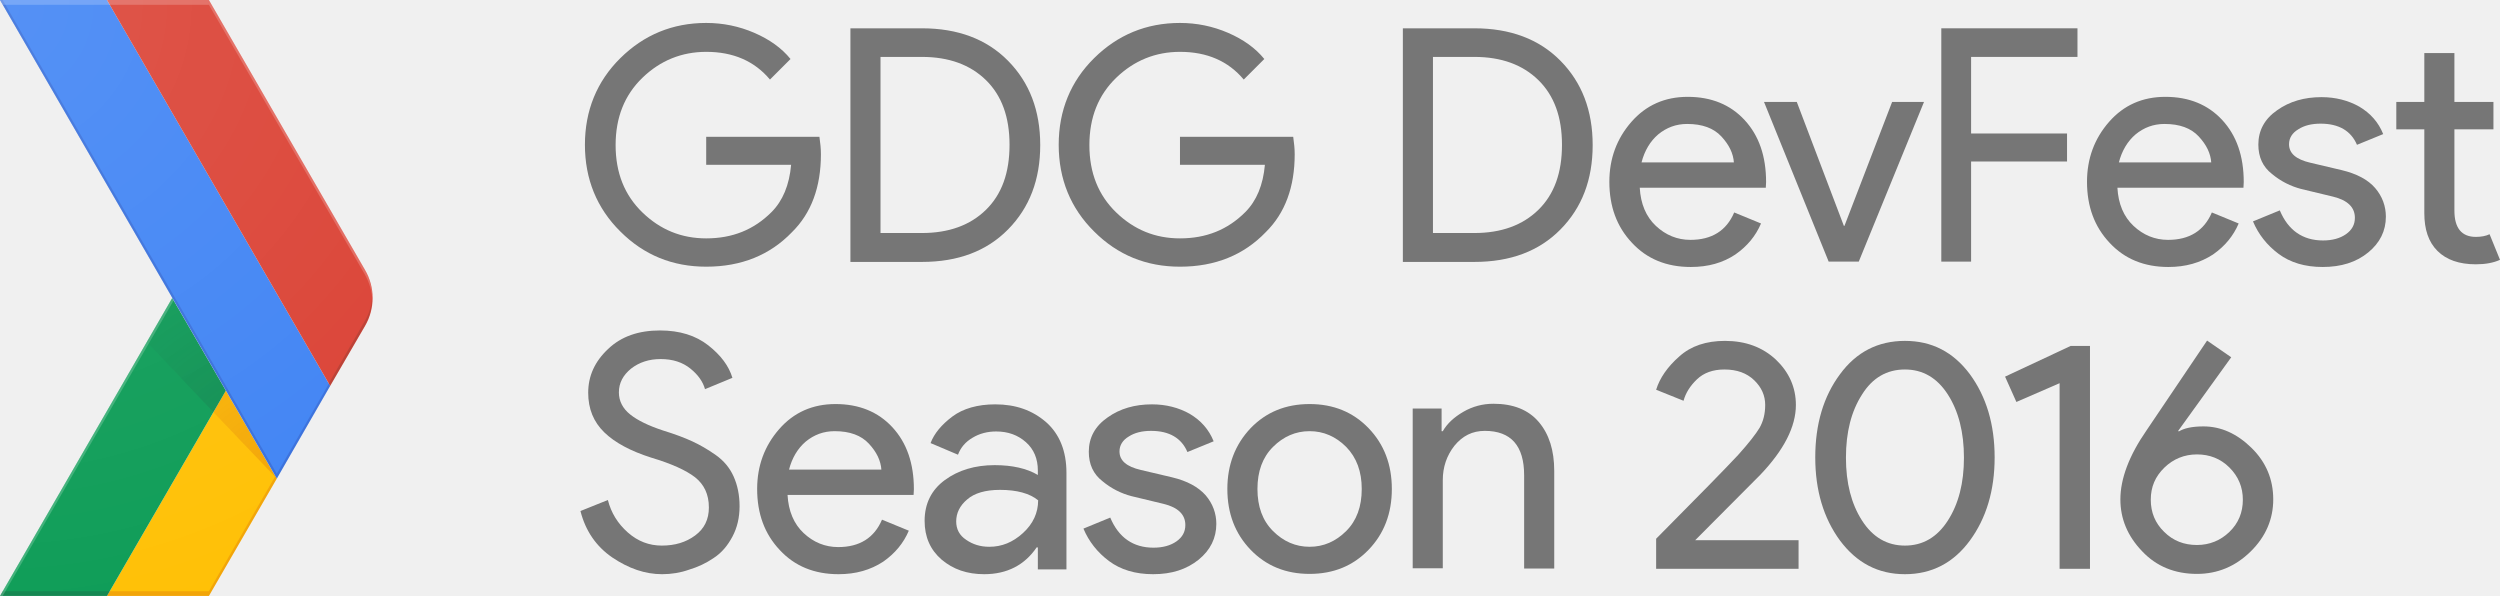
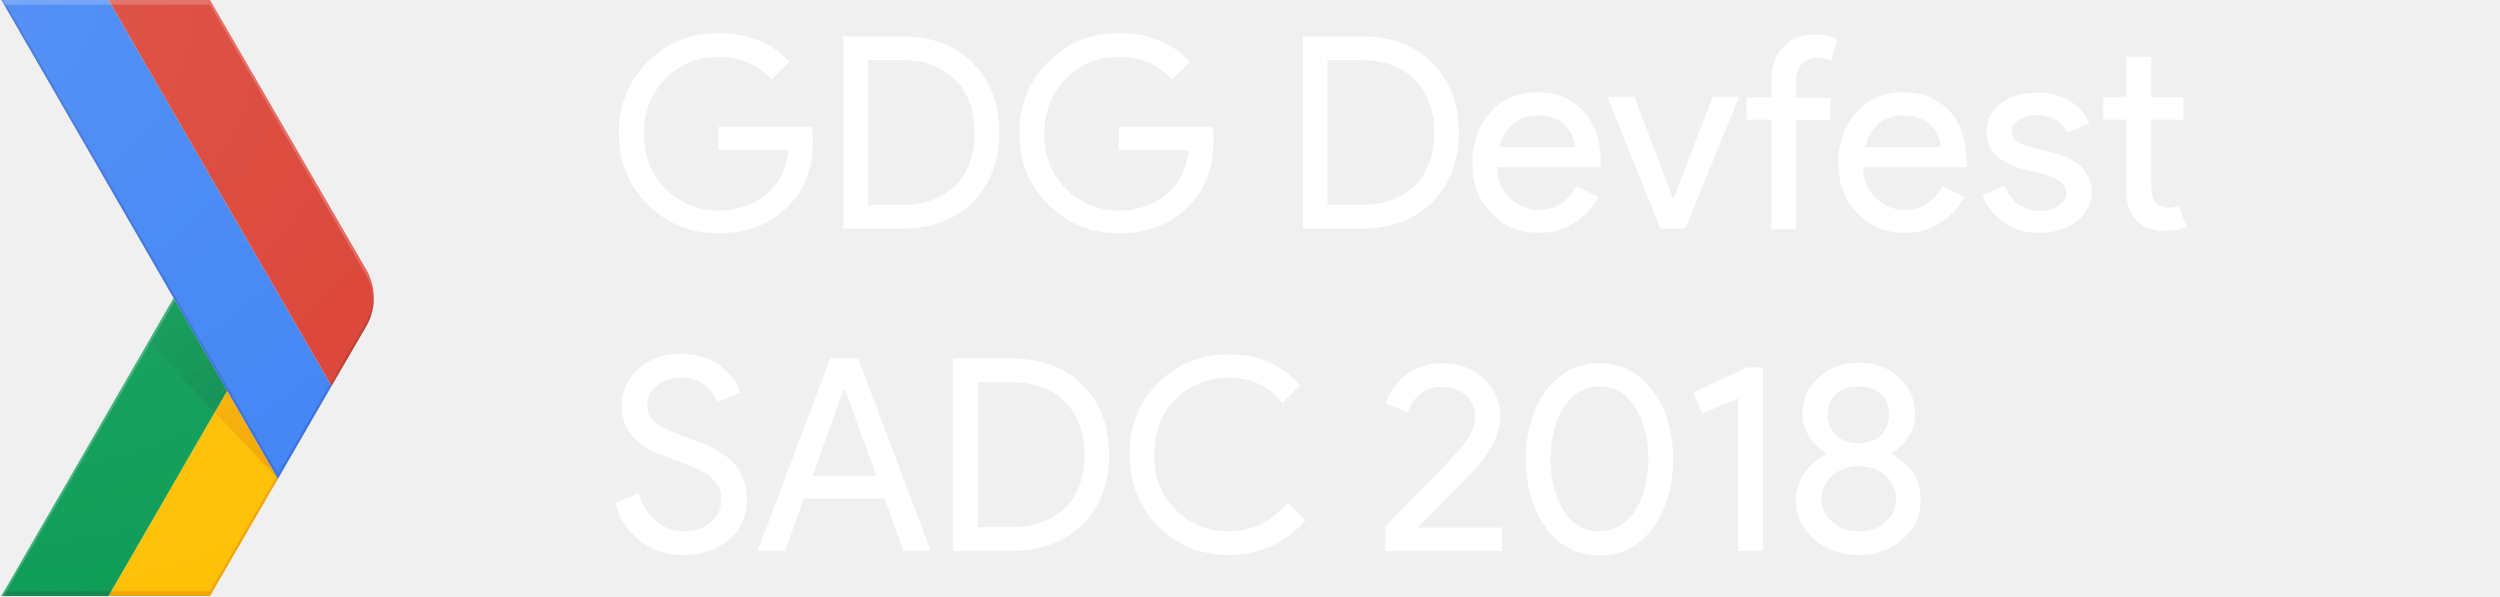
- <svg xmlns="http://www.w3.org/2000/svg" id="Layer_4" viewBox="0 0 839 200">
-   <style>.st0{fill:none;} .st1{fill:#FFC107;} .st2{fill:#0F9D58;} .st3{opacity:0.2;fill:#BF360C;enable-background:new ;} .st4{opacity:0.2;fill:#263238;enable-background:new ;} .st5{opacity:0.2;fill:#FFFFFF;enable-background:new ;} .st6{fill:url(#XMLID_126_);} .st7{fill:url(#XMLID_127_);} .st8{fill:#4285F4;} .st9{fill:#DB4437;} .st10{opacity:0.2;fill:#1A237E;enable-background:new ;} .st11{opacity:0.2;fill:#3E2723;enable-background:new ;} .st12{fill:url(#XMLID_128_);} .st13{fill:#767676;}</style>
-   <g id="XMLID_60_">
-     <g id="XMLID_61_">
-       <g id="XMLID_62_">
-         <path id="XMLID_106_" class="st0" d="M122.5 90.6L70.1 0H0l57.8 100L0 200h70.1l52.4-90.6c3.3-5.8 3.3-13 0-18.8z" />
-         <path id="XMLID_105_" class="st1" d="M92.4 159.8l-16.6-28.7L35.9 200h34.2l22.8-39.4z" />
-         <path id="XMLID_104_" class="st0" d="M122.5 90.6L70.1 0H0l57.8 100L0 200h70.1l52.4-90.6c3.3-5.8 3.3-13 0-18.8z" />
-         <path id="XMLID_103_" class="st2" d="M57.8 100l18 31.1L35.9 200H0z" />
-         <path id="XMLID_102_" class="st0" d="M122.5 90.6L70.1 0H0l57.8 100L0 200h70.1l52.4-90.6c3.3-5.8 3.3-13 0-18.8z" />
-         <path id="XMLID_101_" class="st3" d="M70.1 198.4H36.8l-.9 1.6h34.2l22.8-39.4-.5-.8z" />
-         <path id="XMLID_100_" class="st0" d="M122.5 90.6L70.1 0H0l57.8 100L0 200h70.1l52.4-90.6c3.3-5.8 3.3-13 0-18.8z" />
-         <path id="XMLID_99_" class="st4" d="M.9 198.4L0 200h35.9l.9-1.6z" />
-         <path id="XMLID_98_" class="st0" d="M122.5 90.6L70.1 0H0l57.8 100L0 200h70.1l52.4-90.6c3.3-5.8 3.3-13 0-18.8z" />
-         <path id="XMLID_96_" class="st5" d="M0 200h.9l57.4-99.2-.5-.8z" />
-         <path id="XMLID_94_" class="st0" d="M122.5 90.6L70.1 0H0l57.8 100L0 200h70.1l52.4-90.6c3.3-5.8 3.3-13 0-18.8z" />
-         <radialGradient id="XMLID_126_" cx="92.62" cy="2707.501" r="69.162" gradientTransform="matrix(1 0 0 -1 0 2867.46)" gradientUnits="userSpaceOnUse">
-           <stop offset="0" stop-color="#BF360C" stop-opacity=".2" />
-           <stop offset="1" stop-color="#BF360C" stop-opacity=".02" />
+ <svg xmlns="http://www.w3.org/2000/svg" version="1.1" id="Layer_4" x="0px" y="0px" viewBox="0 0 536.9 128" style="enable-background:new 0 0 536.9 128;" xml:space="preserve">
+   <style type="text/css">
+ 	.st0{fill:#FFFFFF;}
+ 	.st1{fill:none;}
+ 	.st2{fill:#FFC107;}
+ 	.st3{fill:#0F9D58;}
+ 	.st4{opacity:0.2;fill:#BF360C;enable-background:new    ;}
+ 	.st5{opacity:0.2;fill:#263238;enable-background:new    ;}
+ 	.st6{opacity:0.2;fill:#FFFFFF;enable-background:new    ;}
+ 	.st7{fill:url(#XMLID_7_);}
+ 	.st8{fill:url(#XMLID_34_);}
+ 	.st9{fill:#4285F4;}
+ 	.st10{fill:#DB4437;}
+ 	.st11{opacity:0.2;fill:#1A237E;enable-background:new    ;}
+ 	.st12{opacity:0.2;fill:#3E2723;enable-background:new    ;}
+ 	.st13{fill:url(#XMLID_35_);}
+ </style>
+   <g>
+     <path class="st0" d="M174.6,30.2c0,5.8-1.7,10.4-5.1,13.8c-3.8,4.1-8.9,6.1-15.2,6.1c-6,0-11.1-2.1-15.2-6.2   c-4.2-4.2-6.2-9.3-6.2-15.3c0-6.1,2.1-11.2,6.2-15.3c4.2-4.2,9.2-6.2,15.2-6.2c3,0,5.9,0.5,8.6,1.6c2.7,1.1,4.9,2.6,6.6,4.6   l-3.8,3.8c-1.3-1.5-2.9-2.7-4.9-3.6c-2-0.9-4.2-1.3-6.5-1.3c-4.5,0-8.3,1.6-11.4,4.7c-3.1,3.2-4.6,7.1-4.6,11.8   c0,4.7,1.5,8.7,4.6,11.8c3.1,3.1,6.9,4.7,11.4,4.7c4.1,0,7.5-1.2,10.3-3.5c2.7-2.3,4.3-5.5,4.7-9.5h-15v-5h20   C174.5,28.1,174.6,29.2,174.6,30.2z" />
+     <path class="st0" d="M181.1,49.1V7.8h12.6c6.3,0,11.4,1.9,15.2,5.7c3.8,3.8,5.7,8.8,5.7,14.9c0,6.2-1.9,11.2-5.7,15   c-3.8,3.8-8.9,5.7-15.2,5.7H181.1z M186.4,12.9V44h7.3c4.8,0,8.6-1.4,11.4-4.1c2.8-2.7,4.2-6.6,4.2-11.4c0-4.8-1.4-8.6-4.2-11.4   c-2.8-2.8-6.6-4.2-11.4-4.2H186.4z" />
+     <path class="st0" d="M260.6,30.2c0,5.8-1.7,10.4-5.1,13.8c-3.8,4.1-8.9,6.1-15.2,6.1c-6,0-11.1-2.1-15.2-6.2   c-4.2-4.2-6.2-9.3-6.2-15.3c0-6.1,2.1-11.2,6.2-15.3c4.2-4.2,9.2-6.2,15.2-6.2c3,0,5.9,0.5,8.6,1.6c2.7,1.1,4.9,2.6,6.6,4.6   l-3.8,3.8c-1.3-1.5-2.9-2.7-4.9-3.6c-2-0.9-4.2-1.3-6.5-1.3c-4.5,0-8.3,1.6-11.4,4.7c-3.1,3.2-4.6,7.1-4.6,11.8   c0,4.7,1.5,8.7,4.6,11.8c3.1,3.1,6.9,4.7,11.4,4.7c4.1,0,7.5-1.2,10.3-3.5c2.7-2.3,4.3-5.5,4.7-9.5h-15v-5h20   C260.6,28.1,260.6,29.2,260.6,30.2z" />
+     <path class="st0" d="M279.8,49.1V7.8h12.6c6.3,0,11.4,1.9,15.2,5.7c3.8,3.8,5.7,8.8,5.7,14.9c0,6.2-1.9,11.2-5.7,15   c-3.8,3.8-8.9,5.7-15.2,5.7H279.8z M285.1,12.9V44h7.3c4.8,0,8.6-1.4,11.4-4.1c2.8-2.7,4.2-6.6,4.2-11.4c0-4.8-1.4-8.6-4.2-11.4   c-2.8-2.8-6.6-4.2-11.4-4.2H285.1z" />
+     <path class="st0" d="M330.5,50c-4.2,0-7.6-1.4-10.3-4.3c-2.7-2.8-4-6.4-4-10.8c0-4.3,1.3-7.9,3.9-10.8c2.6-2.9,6-4.3,10-4.3   c4.2,0,7.5,1.4,10,4.1c2.5,2.7,3.7,6.5,3.7,11.4l-0.1,0.6h-22.2c0.1,2.8,1,5,2.8,6.7c1.8,1.7,3.9,2.5,6.3,2.5c3.4,0,6-1.7,8-5.1   l4.7,2.3c-1.3,2.4-3,4.2-5.3,5.6C335.9,49.4,333.4,50,330.5,50z M322.1,31.6h16.2c-0.2-2-1-3.6-2.4-4.9c-1.4-1.3-3.4-1.9-5.8-1.9   c-2,0-3.7,0.6-5.2,1.8C323.5,27.9,322.5,29.5,322.1,31.6z" />
+     <path class="st0" d="M361.9,49.1h-5.3l-11.4-28.3h5.8l8.3,21.9h0.1l8.4-21.9h5.7L361.9,49.1z" />
+     <path class="st0" d="M389.9,7.4c1.9,0,3.5,0.3,4.7,1l-1.4,4.7c-0.9-0.5-2-0.7-3.1-0.7c-1.3,0-2.4,0.5-3.2,1.4   c-0.8,0.9-1.2,2.1-1.2,3.6v3.6h7.4v4.8h-7.4v23.4h-5.3V25.7h-5.3v-4.8h5.3v-4.1c0-2.8,0.9-5.1,2.7-6.8   C384.8,8.2,387.1,7.4,389.9,7.4z" />
+     <path class="st0" d="M409.1,50c-4.2,0-7.6-1.4-10.3-4.3c-2.7-2.8-4-6.4-4-10.8c0-4.3,1.3-7.9,3.9-10.8c2.6-2.9,6-4.3,10-4.3   c4.2,0,7.5,1.4,10,4.1c2.5,2.7,3.7,6.5,3.7,11.4l-0.1,0.6h-22.2c0.1,2.8,1,5,2.8,6.7c1.8,1.7,3.9,2.5,6.3,2.5c3.4,0,6-1.7,8-5.1   l4.7,2.3c-1.3,2.4-3,4.2-5.3,5.6C414.5,49.4,411.9,50,409.1,50z M400.6,31.6h16.2c-0.2-2-1-3.6-2.4-4.9c-1.4-1.3-3.4-1.9-5.8-1.9   c-2,0-3.7,0.6-5.2,1.8C402,27.9,401.1,29.5,400.6,31.6z" />
+     <path class="st0" d="M449.2,41.3c0,2.5-1.1,4.5-3.2,6.2c-2.2,1.7-4.9,2.5-8.1,2.5c-2.8,0-5.3-0.7-7.5-2.2c-2.2-1.5-3.7-3.4-4.6-5.9   l4.7-2c0.7,1.7,1.7,3,3,4c1.3,0.9,2.8,1.4,4.4,1.4c1.7,0,3.1-0.4,4.2-1.1c1.1-0.7,1.7-1.6,1.7-2.6c0-1.8-1.4-3.1-4.2-4l-4.8-1.2   c-5.5-1.4-8.2-4-8.2-8c0-2.6,1-4.6,3.1-6.2c2.1-1.6,4.8-2.3,8-2.3c2.5,0,4.8,0.6,6.8,1.8c2,1.2,3.4,2.8,4.2,4.8l-4.7,2   c-0.5-1.2-1.4-2.1-2.6-2.8c-1.2-0.7-2.6-1-4.1-1c-1.4,0-2.6,0.3-3.7,1s-1.6,1.5-1.6,2.5c0,1.6,1.5,2.8,4.6,3.5l4.3,1.1   C446.4,34.2,449.2,37,449.2,41.3z" />
+     <path class="st0" d="M464.7,49.6c-2.3,0-4.2-0.7-5.7-2.1c-1.5-1.4-2.3-3.4-2.3-5.9V25.7h-5v-4.8h5v-8.7h5.3v8.7h6.9v4.8H462v14.1   c0,1.9,0.4,3.2,1.1,3.8c0.7,0.7,1.6,1,2.5,1c0.4,0,0.8,0,1.2-0.1c0.4-0.1,0.8-0.2,1.1-0.4l1.7,4.7   C468.2,49.3,466.6,49.6,464.7,49.6z" />
+     <path class="st0" d="M160.4,107.3c0,3.6-1.3,6.5-4,8.7c-2.7,2.2-6,3.2-9.8,3.2c-3.4,0-6.4-1-9.1-3c-2.6-2-4.4-4.7-5.4-8.2l5.1-2.1   c0.3,1.2,0.8,2.3,1.4,3.3c0.6,1,1.3,1.9,2.2,2.6c0.8,0.7,1.7,1.3,2.7,1.7c1,0.4,2.1,0.6,3.2,0.6c2.4,0,4.4-0.6,5.9-1.9   c1.5-1.2,2.3-2.9,2.3-5c0-1.7-0.6-3.2-1.9-4.4c-1.2-1.2-3.4-2.3-6.7-3.5c-3.3-1.2-5.4-2-6.2-2.4c-4.4-2.2-6.6-5.5-6.6-9.9   c0-3,1.2-5.6,3.6-7.8c2.5-2.2,5.5-3.2,9.1-3.2c3.2,0,5.9,0.8,8.2,2.4c2.3,1.6,3.8,3.6,4.6,5.9l-5,2.1c-0.5-1.5-1.4-2.8-2.7-3.8   c-1.4-1-3-1.5-5-1.5c-2.1,0-3.8,0.6-5.2,1.7c-1.4,1.1-2.1,2.5-2.1,4.2c0,1.4,0.6,2.7,1.7,3.7c1.2,1,3.9,2.3,8,3.7   c4.2,1.4,7.2,3.2,9,5.2C159.5,101.8,160.4,104.3,160.4,107.3z" />
+     <path class="st0" d="M168.6,118.3h-5.9L178.3,77h6l15.6,41.3H194l-4-11.2h-17.4L168.6,118.3z M181.2,83.6l-6.7,18.6h13.7l-6.7-18.6   H181.2z" />
+     <path class="st0" d="M204.7,118.3V77h12.6c6.3,0,11.4,1.9,15.2,5.7c3.8,3.8,5.7,8.8,5.7,14.9c0,6.2-1.9,11.2-5.7,15   c-3.8,3.8-8.9,5.7-15.2,5.7H204.7z M210,82.1v31.1h7.3c4.8,0,8.6-1.4,11.4-4.1c2.8-2.7,4.2-6.6,4.2-11.4c0-4.8-1.4-8.7-4.2-11.4   c-2.8-2.8-6.6-4.2-11.4-4.2H210z" />
+     <path class="st0" d="M264,119.2c-6.1,0-11.2-2.1-15.3-6.2c-4.1-4.1-6.1-9.2-6.1-15.4c0-6.2,2-11.3,6.1-15.3   c4.1-4.2,9.2-6.2,15.3-6.2c6.2,0,11.3,2.2,15.2,6.7l-3.8,3.7c-3-3.6-6.7-5.4-11.4-5.4c-4.6,0-8.4,1.5-11.5,4.6c-3,3-4.6,7-4.6,11.9   c0,4.9,1.5,8.8,4.6,11.9c3.1,3.1,6.9,4.6,11.5,4.6c4.8,0,9-2,12.5-6.1l3.9,3.7c-2,2.3-4.4,4.2-7.2,5.5   C270.3,118.6,267.3,119.2,264,119.2z" />
+     <path class="st0" d="M322.6,113.2v5.1h-25.1V113l10.2-10.3c3.4-3.5,5.8-6.1,7.1-7.9c1.3-1.7,2-3.6,2-5.5c0-1.7-0.7-3.2-2-4.4   c-1.3-1.2-3.1-1.8-5.2-1.8c-1.8,0-3.4,0.5-4.7,1.6c-1.3,1.1-2.2,2.4-2.5,3.9l-4.8-2c0.8-2.4,2.2-4.5,4.4-6.1s4.8-2.5,7.7-2.5   c3.6,0,6.6,1.1,8.9,3.3c2.4,2.2,3.6,4.9,3.6,8.1c0,3.8-2.1,7.9-6.3,12.3l-11.5,11.6H322.6z" />
+     <path class="st0" d="M327.7,98.6c0-6,1.5-10.9,4.4-14.8c3-3.9,6.8-5.8,11.4-5.8s8.5,2,11.4,5.9c3,3.9,4.4,8.8,4.4,14.8   c0,5.9-1.5,10.9-4.4,14.8c-3,3.9-6.8,5.8-11.4,5.8s-8.5-1.9-11.4-5.8C329.1,109.5,327.7,104.5,327.7,98.6z M354,98.6   c0-4.5-1-8.3-2.9-11.2c-1.9-2.9-4.4-4.4-7.6-4.4c-3.2,0-5.7,1.5-7.6,4.4c-1.9,2.9-2.9,6.7-2.9,11.2c0,4.5,1,8.3,2.9,11.2   c1.9,2.9,4.4,4.3,7.6,4.3c3.2,0,5.7-1.5,7.6-4.4C353,106.8,354,103.1,354,98.6z" />
+     <path class="st0" d="M378.6,78.9v39.4h-5.3V85.5l-7.7,3.3l-2-4.5l11.6-5.4H378.6z" />
+     <path class="st0" d="M412.5,107.4c0,3.4-1.3,6.2-3.9,8.4c-2.6,2.3-5.8,3.4-9.5,3.4c-3.7,0-6.9-1.1-9.5-3.4c-2.6-2.2-3.9-5-3.9-8.4   c0-2.1,0.6-4,1.7-5.7c1.1-1.7,2.7-3.1,4.8-4.1v-0.2c-1.5-1-2.8-2.2-3.7-3.7c-0.9-1.5-1.4-3-1.4-4.6c0-3.2,1.1-5.9,3.4-8   c2.2-2.1,5.1-3.2,8.7-3.2c3.5,0,6.4,1.1,8.7,3.2c2.3,2.2,3.4,4.8,3.4,8c0,1.6-0.5,3.2-1.4,4.6c-0.9,1.5-2.2,2.7-3.7,3.7v0.2   c2.1,1,3.7,2.4,4.8,4.1C412,103.5,412.5,105.3,412.5,107.4z M391.2,107.1c0,1,0.2,2,0.6,2.8c0.4,0.8,1,1.6,1.7,2.2   c0.7,0.6,1.5,1.1,2.5,1.5c1,0.3,2,0.5,3.2,0.5c1.2,0,2.2-0.2,3.2-0.5c1-0.3,1.8-0.8,2.5-1.5c0.7-0.6,1.3-1.4,1.7-2.2   s0.6-1.8,0.6-2.8c0-2-0.8-3.7-2.3-5c-1.5-1.3-3.4-2-5.7-2c-2.2,0-4.1,0.7-5.7,2C392,103.5,391.2,105.2,391.2,107.1z M392.5,89   c0,1.8,0.6,3.3,1.8,4.5c1.2,1.1,2.8,1.7,4.8,1.7c2,0,3.6-0.6,4.8-1.7c1.2-1.1,1.8-2.6,1.8-4.5s-0.6-3.3-1.8-4.4   c-1.2-1.1-2.8-1.6-4.8-1.6c-2,0-3.6,0.5-4.8,1.6C393.1,85.7,392.5,87.2,392.5,89z" />
+   </g>
+   <g id="XMLID_2_">
+     <g id="XMLID_3_">
+       <g id="XMLID_4_">
+         <path id="XMLID_33_" class="st1" d="M78.7,58L45.1,0H0.3l37,64l-37,64h44.8l33.5-58C80.8,66.3,80.8,61.7,78.7,58z" />
+         <path id="XMLID_32_" class="st2" d="M59.4,102.3L48.8,83.9L23.3,128h21.8l14.6-25.2L59.4,102.3z" />
+         <path id="XMLID_31_" class="st1" d="M78.7,58L45.1,0H0.3l37,64l-37,64h44.8l33.5-58C80.8,66.3,80.8,61.7,78.7,58z" />
+         <path id="XMLID_30_" class="st3" d="M37.3,64l11.5,19.9L23.3,128h-23L37.3,64z" />
+         <path id="XMLID_29_" class="st1" d="M78.7,58L45.1,0H0.3l37,64l-37,64h44.8l33.5-58C80.8,66.3,80.8,61.7,78.7,58z" />
+         <path id="XMLID_28_" class="st4" d="M45.1,127H23.8l-0.5,1h21.8l14.6-25.2l-0.3-0.5L45.1,127z" />
+         <path id="XMLID_27_" class="st1" d="M78.7,58L45.1,0H0.3l37,64l-37,64h44.8l33.5-58C80.8,66.3,80.8,61.7,78.7,58z" />
+         <path id="XMLID_26_" class="st5" d="M0.8,127l-0.5,1h23l0.5-1H0.8z" />
+         <path id="XMLID_25_" class="st1" d="M78.7,58L45.1,0H0.3l37,64l-37,64h44.8l33.5-58C80.8,66.3,80.8,61.7,78.7,58z" />
+         <path id="XMLID_24_" class="st6" d="M0.3,128h0.5l36.8-63.5L37.3,64L0.3,128z" />
+         <path id="XMLID_23_" class="st1" d="M78.7,58L45.1,0H0.3l37,64l-37,64h44.8l33.5-58C80.8,66.3,80.8,61.7,78.7,58z" />
+         <radialGradient id="XMLID_7_" cx="59.537" cy="567.65" r="44.264" gradientTransform="matrix(1 0 0 1 0 -465.276)" gradientUnits="userSpaceOnUse">
+           <stop offset="0" style="stop-color:#BF360C;stop-opacity:0.2" />
+           <stop offset="1" style="stop-color:#BF360C;stop-opacity:2.000000e-02" />
        </radialGradient>
-         <path id="XMLID_92_" class="st6" d="M92.9 160.6l-17.1-29.5-4.2 7.2z" />
-         <path id="XMLID_90_" class="st0" d="M122.5 90.6L70.1 0H0l57.8 100L0 200h70.1l52.4-90.6c3.3-5.8 3.3-13 0-18.8z" />
-         <radialGradient id="XMLID_127_" cx="92.423" cy="2707.063" r="69.723" gradientTransform="matrix(1 0 0 -1 0 2867.46)" gradientUnits="userSpaceOnUse">
-           <stop offset="0" stop-color="#263238" stop-opacity=".2" />
-           <stop offset="1" stop-color="#263238" stop-opacity=".02" />
+         <path id="XMLID_22_" class="st7" d="M59.7,102.8L48.8,83.9l-2.7,4.6L59.7,102.8z" />
+         <path id="XMLID_21_" class="st1" d="M78.7,58L45.1,0H0.3l37,64l-37,64h44.8l33.5-58C80.8,66.3,80.8,61.7,78.7,58z" />
+         <radialGradient id="XMLID_34_" cx="59.411" cy="567.93" r="44.623" gradientTransform="matrix(1 0 0 1 0 -465.276)" gradientUnits="userSpaceOnUse">
+           <stop offset="0" style="stop-color:#263238;stop-opacity:0.2" />
+           <stop offset="1" style="stop-color:#263238;stop-opacity:2.000000e-02" />
        </radialGradient>
-         <path id="XMLID_89_" class="st7" d="M71.6 138.3l4.2-7.2-18-31.1-8.5 14.8z" />
-         <path id="XMLID_88_" class="st0" d="M122.5 90.6L70.1 0H0l57.8 100L0 200h70.1l52.4-90.6c3.3-5.8 3.3-13 0-18.8z" />
-         <g id="XMLID_85_">
-           <g id="XMLID_86_">
-             <path id="XMLID_87_" class="st8" d="M35.9 0H0l92.9 160.6 17.9-31.1z" />
+         <path id="XMLID_20_" class="st8" d="M46.1,88.5l2.7-4.6L37.3,64l-5.5,9.5L46.1,88.5z" />
+         <path id="XMLID_19_" class="st1" d="M78.7,58L45.1,0H0.3l37,64l-37,64h44.8l33.5-58C80.8,66.3,80.8,61.7,78.7,58z" />
+         <g id="XMLID_16_">
+           <g id="XMLID_17_">
+             <path id="XMLID_18_" class="st9" d="M23.3,0h-23l59.4,102.8l11.5-19.9L23.3,0z" />
          </g>
        </g>
-         <path id="XMLID_84_" class="st0" d="M122.5 90.6L70.1 0H0l57.8 100L0 200h70.1l52.4-90.6c3.3-5.8 3.3-13 0-18.8z" />
-         <path id="XMLID_83_" class="st9" d="M122.5 109.4c3.4-5.8 3.4-13 0-18.8L70.1 0H35.9l74.9 129.5 11.7-20.1z" />
-         <path id="XMLID_82_" class="st0" d="M122.5 90.6L70.1 0H0l57.8 100L0 200h70.1l52.4-90.6c3.3-5.8 3.3-13 0-18.8z" />
-         <path id="XMLID_71_" class="st10" d="M110.8 129.5l-.4-.8L92.9 159 .9 0H0l92.9 160.6 17.9-31.1z" />
-         <path id="XMLID_69_" class="st0" d="M122.5 90.6L70.1 0H0l57.8 100L0 200h70.1l52.4-90.6c3.3-5.8 3.3-13 0-18.8z" />
-         <path id="XMLID_67_" class="st5" d="M70.1 1.6l52.4 90.6c1.5 2.7 2.3 5.6 2.5 8.6.1-3.5-.7-7-2.5-10.2L70.1 0H0l.9 1.6h69.2z" />
-         <path id="XMLID_66_" class="st0" d="M122.5 90.6L70.1 0H0l57.8 100L0 200h70.1l52.4-90.6c3.3-5.8 3.3-13 0-18.8z" />
-         <path id="XMLID_65_" class="st11" d="M110.8 129.5l11.6-20.1c1.8-3.1 2.6-6.7 2.5-10.2-.1 3-.9 5.9-2.5 8.6l-12.1 20.9.5.8z" />
-         <path id="XMLID_64_" class="st0" d="M122.5 90.6L70.1 0H0l57.8 100L0 200h70.1l52.4-90.6c3.3-5.8 3.3-13 0-18.8z" />
-         <radialGradient id="XMLID_128_" cx="-1.563" cy="2865.898" r="209.922" gradientTransform="matrix(1 0 0 -1 0 2867.46)" gradientUnits="userSpaceOnUse">
-           <stop offset="0" stop-color="#FFF" stop-opacity=".1" />
-           <stop offset="1" stop-color="#FFF" stop-opacity="0" />
+         <path id="XMLID_15_" class="st1" d="M78.7,58L45.1,0H0.3l37,64l-37,64h44.8l33.5-58C80.8,66.3,80.8,61.7,78.7,58z" />
+         <path id="XMLID_14_" class="st10" d="M78.7,70c2.1-3.7,2.1-8.3,0-12L45.1,0H23.3l47.9,82.9L78.7,70z" />
+         <path id="XMLID_13_" class="st1" d="M78.7,58L45.1,0H0.3l37,64l-37,64h44.8l33.5-58C80.8,66.3,80.8,61.7,78.7,58z" />
+         <path id="XMLID_12_" class="st11" d="M71.2,82.9l-0.3-0.5l-11.2,19.4L0.8,0H0.3l59.4,102.8L71.2,82.9z" />
+         <path id="XMLID_11_" class="st1" d="M78.7,58L45.1,0H0.3l37,64l-37,64h44.8l33.5-58C80.8,66.3,80.8,61.7,78.7,58z" />
+         <path id="XMLID_10_" class="st6" d="M45.1,1l33.5,58c1,1.7,1.5,3.6,1.6,5.5c0.1-2.2-0.4-4.5-1.6-6.5L45.1,0H0.3l0.6,1     C0.9,1,45.1,1,45.1,1z" />
+         <path id="XMLID_9_" class="st1" d="M78.7,58L45.1,0H0.3l37,64l-37,64h44.8l33.5-58C80.8,66.3,80.8,61.7,78.7,58z" />
+         <path id="XMLID_8_" class="st12" d="M71.2,82.9L78.7,70c1.2-2,1.7-4.3,1.6-6.5c-0.1,1.9-0.6,3.8-1.6,5.5L71,82.4L71.2,82.9z" />
+         <path id="XMLID_6_" class="st1" d="M78.7,58L45.1,0H0.3l37,64l-37,64h44.8l33.5-58C80.8,66.3,80.8,61.7,78.7,58z" />
+         <radialGradient id="XMLID_35_" cx="-0.74" cy="466.276" r="134.35" gradientTransform="matrix(1 0 0 1 0 -465.276)" gradientUnits="userSpaceOnUse">
+           <stop offset="0" style="stop-color:#FFFFFF;stop-opacity:0.1" />
+           <stop offset="1" style="stop-color:#FFFFFF;stop-opacity:0" />
        </radialGradient>
-         <path id="XMLID_63_" class="st12" d="M122.5 90.6L70.1 0H0l57.8 100L0 200h70.1l52.4-90.6c3.3-5.8 3.3-13 0-18.8z" />
+         <path id="XMLID_5_" class="st13" d="M78.7,58L45.1,0H0.3l37,64l-37,64h44.8l33.5-58C80.8,66.3,80.8,61.7,78.7,58z" />
      </g>
    </g>
  </g>
-   <g id="XMLID_7_">
-     <path id="XMLID_2_" class="st13" d="M275.5 51.8c0 10.9-3.2 19.7-9.7 26.1-7.4 7.7-17 11.6-28.8 11.6-11.3 0-20.9-3.9-28.8-11.8-7.9-7.8-11.9-17.6-11.9-29.1s4-21.3 11.9-29.1c7.9-7.8 17.5-11.8 28.8-11.8 5.6 0 11 1.1 16.1 3.3 5.1 2.2 9.2 5.1 12.2 8.8l-6.9 6.9c-5.2-6.2-12.3-9.3-21.4-9.3-8.2 0-15.4 2.9-21.4 8.7-6 5.8-9 13.3-9 22.6s3 16.8 9 22.6c6 5.8 13.1 8.7 21.4 8.7 8.8 0 16-2.9 21.9-8.8 3.8-3.8 6-9.1 6.6-15.9H237v-9.4h38c.3 2.1.5 4 .5 5.9z" />
-     <path id="XMLID_4_" class="st13" d="M285.4 87.8V9.5h24c12 0 21.7 3.6 28.9 10.9 7.2 7.3 10.8 16.7 10.8 28.3s-3.6 21-10.8 28.3c-7.2 7.3-16.8 10.9-28.9 10.9h-24zm10.1-9.6h13.9c9 0 16.2-2.6 21.5-7.8 5.3-5.2 7.9-12.4 7.9-21.8 0-9.3-2.6-16.5-7.9-21.7-5.3-5.2-12.5-7.8-21.5-7.8h-13.9v59.1z" />
-     <path id="XMLID_8_" class="st13" d="M434.5 51.8c0 10.9-3.2 19.7-9.7 26.1-7.4 7.7-17 11.6-28.8 11.6-11.3 0-20.9-3.9-28.8-11.8-7.9-7.8-11.9-17.6-11.9-29.1s4-21.3 11.9-29.1c7.9-7.8 17.5-11.8 28.8-11.8 5.6 0 11 1.1 16.1 3.3 5.1 2.2 9.2 5.1 12.2 8.8l-6.9 6.9c-5.2-6.2-12.3-9.3-21.4-9.3-8.2 0-15.4 2.9-21.4 8.7-6 5.8-9 13.3-9 22.6s3 16.8 9 22.6c6 5.8 13.1 8.7 21.4 8.7 8.8 0 16-2.9 21.9-8.8 3.8-3.8 6-9.1 6.6-15.9H396v-9.4h38c.3 2.1.5 4 .5 5.9z" />
-     <path id="XMLID_10_" class="st13" d="M470.8 87.8V9.5h24c12 0 21.7 3.6 28.9 10.9 7.2 7.3 10.8 16.7 10.8 28.3s-3.6 21-10.8 28.3c-7.2 7.3-16.8 10.9-28.9 10.9h-24zm10.1-9.6h13.9c9 0 16.2-2.6 21.5-7.8 5.3-5.2 7.9-12.4 7.9-21.8 0-9.3-2.6-16.5-7.9-21.7-5.3-5.2-12.5-7.8-21.5-7.8h-13.9v59.1z" />
-     <path id="XMLID_13_" class="st13" d="M567.4 89.6c-8.1 0-14.7-2.7-19.7-8.1-5.1-5.4-7.6-12.2-7.6-20.5 0-7.8 2.5-14.5 7.4-20.1 4.9-5.6 11.2-8.4 18.9-8.4 7.9 0 14.3 2.6 19.1 7.8 4.8 5.2 7.2 12.1 7.2 20.8l-.1 1.9h-42.3c.3 5.4 2.1 9.7 5.4 12.8 3.3 3.1 7.2 4.7 11.6 4.7 7.2 0 12.1-3.1 14.7-9.2l9 3.7c-1.8 4.2-4.6 7.6-8.6 10.4-4.2 2.8-9.1 4.2-15 4.2zm14.5-35c-.2-3.1-1.6-6-4.2-8.8-2.6-2.8-6.4-4.2-11.5-4.2-3.7 0-6.9 1.2-9.7 3.5-2.7 2.3-4.6 5.5-5.6 9.4h31z" />
-     <path id="XMLID_16_" class="st13" d="M613.7 87.8L592 34.2h11l15.8 41.6h.2l16-41.6h10.7l-21.9 53.6h-10.1z" />
-     <path id="XMLID_18_" class="st13" d="M661.6 87.8h-10.1V9.5h45.7v9.6h-35.7v25.7h32.2v9.4h-32.2v33.6z" />
-     <path id="XMLID_20_" class="st13" d="M727.7 89.6c-8.1 0-14.7-2.7-19.7-8.1-5.1-5.4-7.6-12.2-7.6-20.5 0-7.8 2.5-14.5 7.4-20.1 4.9-5.6 11.2-8.4 18.9-8.4 7.9 0 14.3 2.6 19.1 7.8 4.8 5.2 7.2 12.1 7.2 20.8l-.1 1.9h-42.3c.3 5.4 2.1 9.7 5.4 12.8 3.3 3.1 7.2 4.7 11.6 4.7 7.2 0 12.1-3.1 14.7-9.2l9 3.7c-1.8 4.2-4.6 7.6-8.6 10.4-4.3 2.8-9.2 4.2-15 4.2zm14.4-35c-.2-3.1-1.6-6-4.2-8.8-2.6-2.8-6.4-4.2-11.5-4.2-3.7 0-6.9 1.2-9.7 3.5-2.7 2.3-4.6 5.5-5.6 9.4h31z" />
-     <path id="XMLID_27_" class="st13" d="M779.5 89.6c-6 0-10.9-1.5-14.8-4.4-3.9-2.9-6.8-6.6-8.6-10.9l9-3.7c2.8 6.7 7.7 10.1 14.5 10.1 3.1 0 5.7-.7 7.7-2.1 2-1.4 3-3.2 3-5.5 0-3.5-2.4-5.9-7.3-7.1l-10.8-2.6c-3.4-.9-6.7-2.5-9.7-5-3.1-2.4-4.6-5.7-4.6-9.9 0-4.7 2.1-8.6 6.3-11.5 4.2-3 9.2-4.4 14.9-4.4 4.7 0 9 1.1 12.7 3.2 3.7 2.2 6.4 5.2 8 9.2l-8.8 3.6c-2-4.7-6.1-7.1-12.2-7.1-3 0-5.5.6-7.5 1.9-2 1.2-3.1 2.9-3.1 5 0 3.1 2.4 5.1 7.1 6.2l10.6 2.5c5 1.2 8.8 3.2 11.2 6 2.4 2.8 3.6 6.1 3.6 9.6 0 4.8-2 8.8-5.9 12-4 3.3-9.1 4.9-15.3 4.9z" />
-     <path id="XMLID_29_" class="st13" d="M830.9 88.7c-5.6 0-9.9-1.5-12.9-4.5s-4.4-7.2-4.4-12.7V43.4h-9.4v-9.2h9.4V17.8h10.1v16.4h13.1v9.2h-13.1v27.3c0 5.8 2.4 8.8 7.2 8.8 1.8 0 3.4-.3 4.6-.9l3.5 8.6c-2.2 1-4.9 1.5-8.1 1.5z" />
-     <path id="XMLID_31_" class="st13" d="M222.2 192.7c-5.7 0-11.2-1.9-16.7-5.6-5.4-3.7-9-8.9-10.7-15.6l9.2-3.7c1.1 4.3 3.3 7.9 6.7 10.9 3.4 3 7.2 4.4 11.4 4.4 4.4 0 8.1-1.1 11.2-3.4 3.1-2.3 4.6-5.4 4.6-9.4 0-4.4-1.6-7.7-4.6-10.1-3.1-2.4-8-4.6-14.7-6.6-6.9-2.2-12.2-5-15.8-8.5-3.6-3.5-5.4-7.9-5.4-13.3 0-5.6 2.2-10.5 6.7-14.7 4.4-4.2 10.2-6.2 17.4-6.2 6.6 0 12 1.7 16.2 5 4.2 3.3 6.9 6.9 8.1 10.9l-9.2 3.8c-.7-2.5-2.3-4.8-4.9-6.9-2.6-2.1-5.9-3.2-10-3.2-3.9 0-7.2 1.1-9.9 3.2-2.7 2.2-4.1 4.8-4.1 8 0 2.9 1.3 5.4 3.8 7.4s6.2 3.8 11.1 5.4c3.9 1.2 7.1 2.4 9.7 3.6 2.6 1.2 5.2 2.7 7.9 4.6 2.7 1.9 4.7 4.3 6 7.2 1.3 2.9 2 6.2 2 10s-.8 7.2-2.4 10.2c-1.6 3-3.6 5.4-6.2 7.1-2.6 1.8-5.4 3.1-8.4 4-2.8 1-5.9 1.5-9 1.5z" />
-     <path id="XMLID_33_" class="st13" d="M281.4 192.7c-8.1 0-14.7-2.7-19.7-8.1-5.1-5.4-7.6-12.2-7.6-20.5 0-7.8 2.5-14.5 7.4-20.1 4.9-5.6 11.2-8.4 18.9-8.4 7.9 0 14.3 2.6 19.1 7.8 4.8 5.2 7.2 12.1 7.2 20.8l-.1 1.9h-42.3c.3 5.4 2.1 9.7 5.4 12.8 3.3 3.1 7.2 4.7 11.6 4.7 7.2 0 12.1-3.1 14.7-9.2l9 3.7c-1.8 4.2-4.6 7.6-8.6 10.4-4.3 2.8-9.2 4.2-15 4.2zm14.4-35c-.2-3.1-1.6-6-4.2-8.8-2.6-2.8-6.4-4.2-11.5-4.2-3.7 0-6.9 1.2-9.7 3.5-2.7 2.3-4.6 5.5-5.6 9.4h31z" />
-     <path id="XMLID_36_" class="st13" d="M330.3 192.7c-5.7 0-10.4-1.6-14.3-4.9-3.8-3.3-5.7-7.6-5.7-13 0-5.8 2.3-10.4 6.8-13.7 4.5-3.3 10.1-5 16.7-5 5.9 0 10.8 1.1 14.5 3.3v-1.5c0-3.9-1.3-7.1-4-9.5-2.7-2.4-6-3.6-10-3.6-2.9 0-5.6.7-7.9 2.1-2.4 1.4-4 3.3-4.9 5.7l-9.2-3.9c1.2-3.2 3.7-6.2 7.3-8.9 3.6-2.7 8.5-4.1 14.4-4.1 6.9 0 12.5 2 17.1 6 4.5 4 6.8 9.7 6.8 17v32.4h-9.6v-7.4h-.4c-4 5.9-9.9 9-17.6 9zm1.7-9.2c4.2 0 7.9-1.5 11.3-4.6 3.4-3.1 5.1-6.8 5.1-11-2.8-2.3-7.1-3.5-12.8-3.5-4.9 0-8.6 1.1-11 3.2-2.5 2.1-3.7 4.6-3.7 7.4 0 2.6 1.1 4.7 3.4 6.2 2.2 1.5 4.7 2.3 7.7 2.3z" />
-     <path id="XMLID_39_" class="st13" d="M387 192.7c-6 0-10.9-1.5-14.8-4.4-3.9-2.9-6.8-6.6-8.6-10.9l9-3.7c2.8 6.7 7.7 10.1 14.5 10.1 3.1 0 5.7-.7 7.7-2.1 2-1.4 3-3.2 3-5.5 0-3.5-2.4-5.9-7.3-7.1l-10.8-2.6c-3.4-.9-6.7-2.5-9.7-5-3.1-2.4-4.6-5.7-4.6-9.9 0-4.7 2.1-8.6 6.3-11.5 4.2-3 9.2-4.4 14.9-4.4 4.7 0 9 1.1 12.7 3.2 3.7 2.2 6.4 5.2 8 9.2l-8.8 3.6c-2-4.7-6.1-7.1-12.2-7.1-3 0-5.5.6-7.5 1.9-2 1.2-3.1 2.9-3.1 5 0 3.1 2.4 5.1 7.1 6.2l10.6 2.5c5 1.2 8.7 3.2 11.2 6 2.4 2.8 3.6 6.1 3.6 9.6 0 4.8-2 8.8-5.9 12-4.1 3.3-9.1 4.9-15.3 4.9z" />
-     <path id="XMLID_41_" class="st13" d="M419.7 143.7c5.2-5.4 11.8-8.1 19.8-8.1s14.6 2.7 19.8 8.1c5.2 5.4 7.8 12.2 7.8 20.4s-2.6 15-7.8 20.4c-5.2 5.4-11.8 8.1-19.8 8.1s-14.6-2.7-19.8-8.1c-5.2-5.4-7.8-12.2-7.8-20.4 0-8.1 2.6-14.9 7.8-20.4zm7.5 34.5c3.5 3.5 7.6 5.3 12.3 5.3 4.7 0 8.8-1.8 12.3-5.3s5.2-8.2 5.2-14.1c0-5.8-1.7-10.5-5.2-14.1-3.5-3.5-7.6-5.3-12.3-5.3-4.7 0-8.8 1.8-12.3 5.3s-5.2 8.2-5.2 14.1 1.7 10.6 5.2 14.1z" />
-     <path id="XMLID_44_" class="st13" d="M483.8 137.3v7.4h.4c1.5-2.6 3.8-4.7 6.9-6.5 3.1-1.8 6.5-2.7 10.1-2.7 6.6 0 11.7 2 15.2 6.1s5.2 9.6 5.2 16.4v32.8h-10.1v-31.3c0-9.9-4.4-14.9-13.2-14.9-4.2 0-7.5 1.7-10.2 5-2.6 3.3-3.9 7.2-3.9 11.5v29.6h-10.1v-53.6h9.7z" />
-     <path id="XMLID_46_" class="st13" d="M603.5 190.9h-47.7v-10.1c14.3-14.4 23.4-23.7 27.5-28.1 3.6-4 6-7.1 7.2-9.1 1.2-2.1 1.9-4.6 1.9-7.7 0-3.1-1.2-5.9-3.7-8.3-2.5-2.4-5.8-3.6-10-3.6-3.8 0-6.9 1.1-9.2 3.3-2.3 2.2-3.8 4.6-4.5 7.2l-9.2-3.7c1.2-3.9 3.8-7.7 7.8-11.2 3.9-3.5 9-5.2 15.3-5.2 6.9 0 12.6 2.1 17.1 6.3 4.4 4.2 6.7 9.3 6.7 15.2 0 7.3-4 15.1-11.9 23.4l-21.9 22h34.7v9.6z" />
-     <path id="XMLID_48_" class="st13" d="M661.1 181.4c-5.5 7.5-12.8 11.3-21.8 11.3s-16.2-3.8-21.8-11.3c-5.5-7.5-8.3-16.8-8.3-27.9 0-11.2 2.8-20.5 8.3-27.9 5.5-7.5 12.8-11.2 21.8-11.2s16.2 3.7 21.8 11.2c5.5 7.5 8.3 16.8 8.3 27.9 0 11.1-2.8 20.4-8.3 27.9zm-21.8 1.7c6 0 10.8-2.8 14.4-8.4 3.6-5.6 5.4-12.6 5.4-21.1 0-8.5-1.8-15.6-5.4-21.2-3.6-5.6-8.4-8.4-14.4-8.4-6.1 0-10.9 2.8-14.4 8.4-3.6 5.6-5.4 12.6-5.4 21.2 0 8.5 1.8 15.5 5.4 21.1 3.6 5.6 8.4 8.4 14.4 8.4z" />
-     <path id="XMLID_51_" class="st13" d="M701.3 190.9h-10.1v-62.3l-14.5 6.3-3.8-8.5 22-10.3h6.5v74.8z" />
-     <path id="XMLID_53_" class="st13" d="M739.5 143.1c5.8 0 11.2 2.4 16.1 7.2 4.9 4.8 7.3 10.6 7.3 17.3 0 6.6-2.5 12.5-7.6 17.5s-11.1 7.5-18 7.5c-7.4 0-13.6-2.5-18.4-7.6-4.9-5.1-7.3-10.9-7.3-17.4 0-6.9 2.9-14.7 8.8-23.2l20.3-30.1 8.1 5.6-17.8 24.7.2.2c1.8-1.1 4.5-1.7 8.3-1.7zm-2.2 39.8c4.2 0 7.9-1.5 10.9-4.4 3-2.9 4.5-6.5 4.5-10.8 0-4.2-1.5-7.8-4.5-10.8-3-3-6.7-4.4-10.9-4.4s-7.9 1.5-10.9 4.4c-3.1 3-4.6 6.5-4.6 10.8 0 4.3 1.5 7.9 4.5 10.8 3 3 6.7 4.4 11 4.4z" />
-   </g>
</svg>
